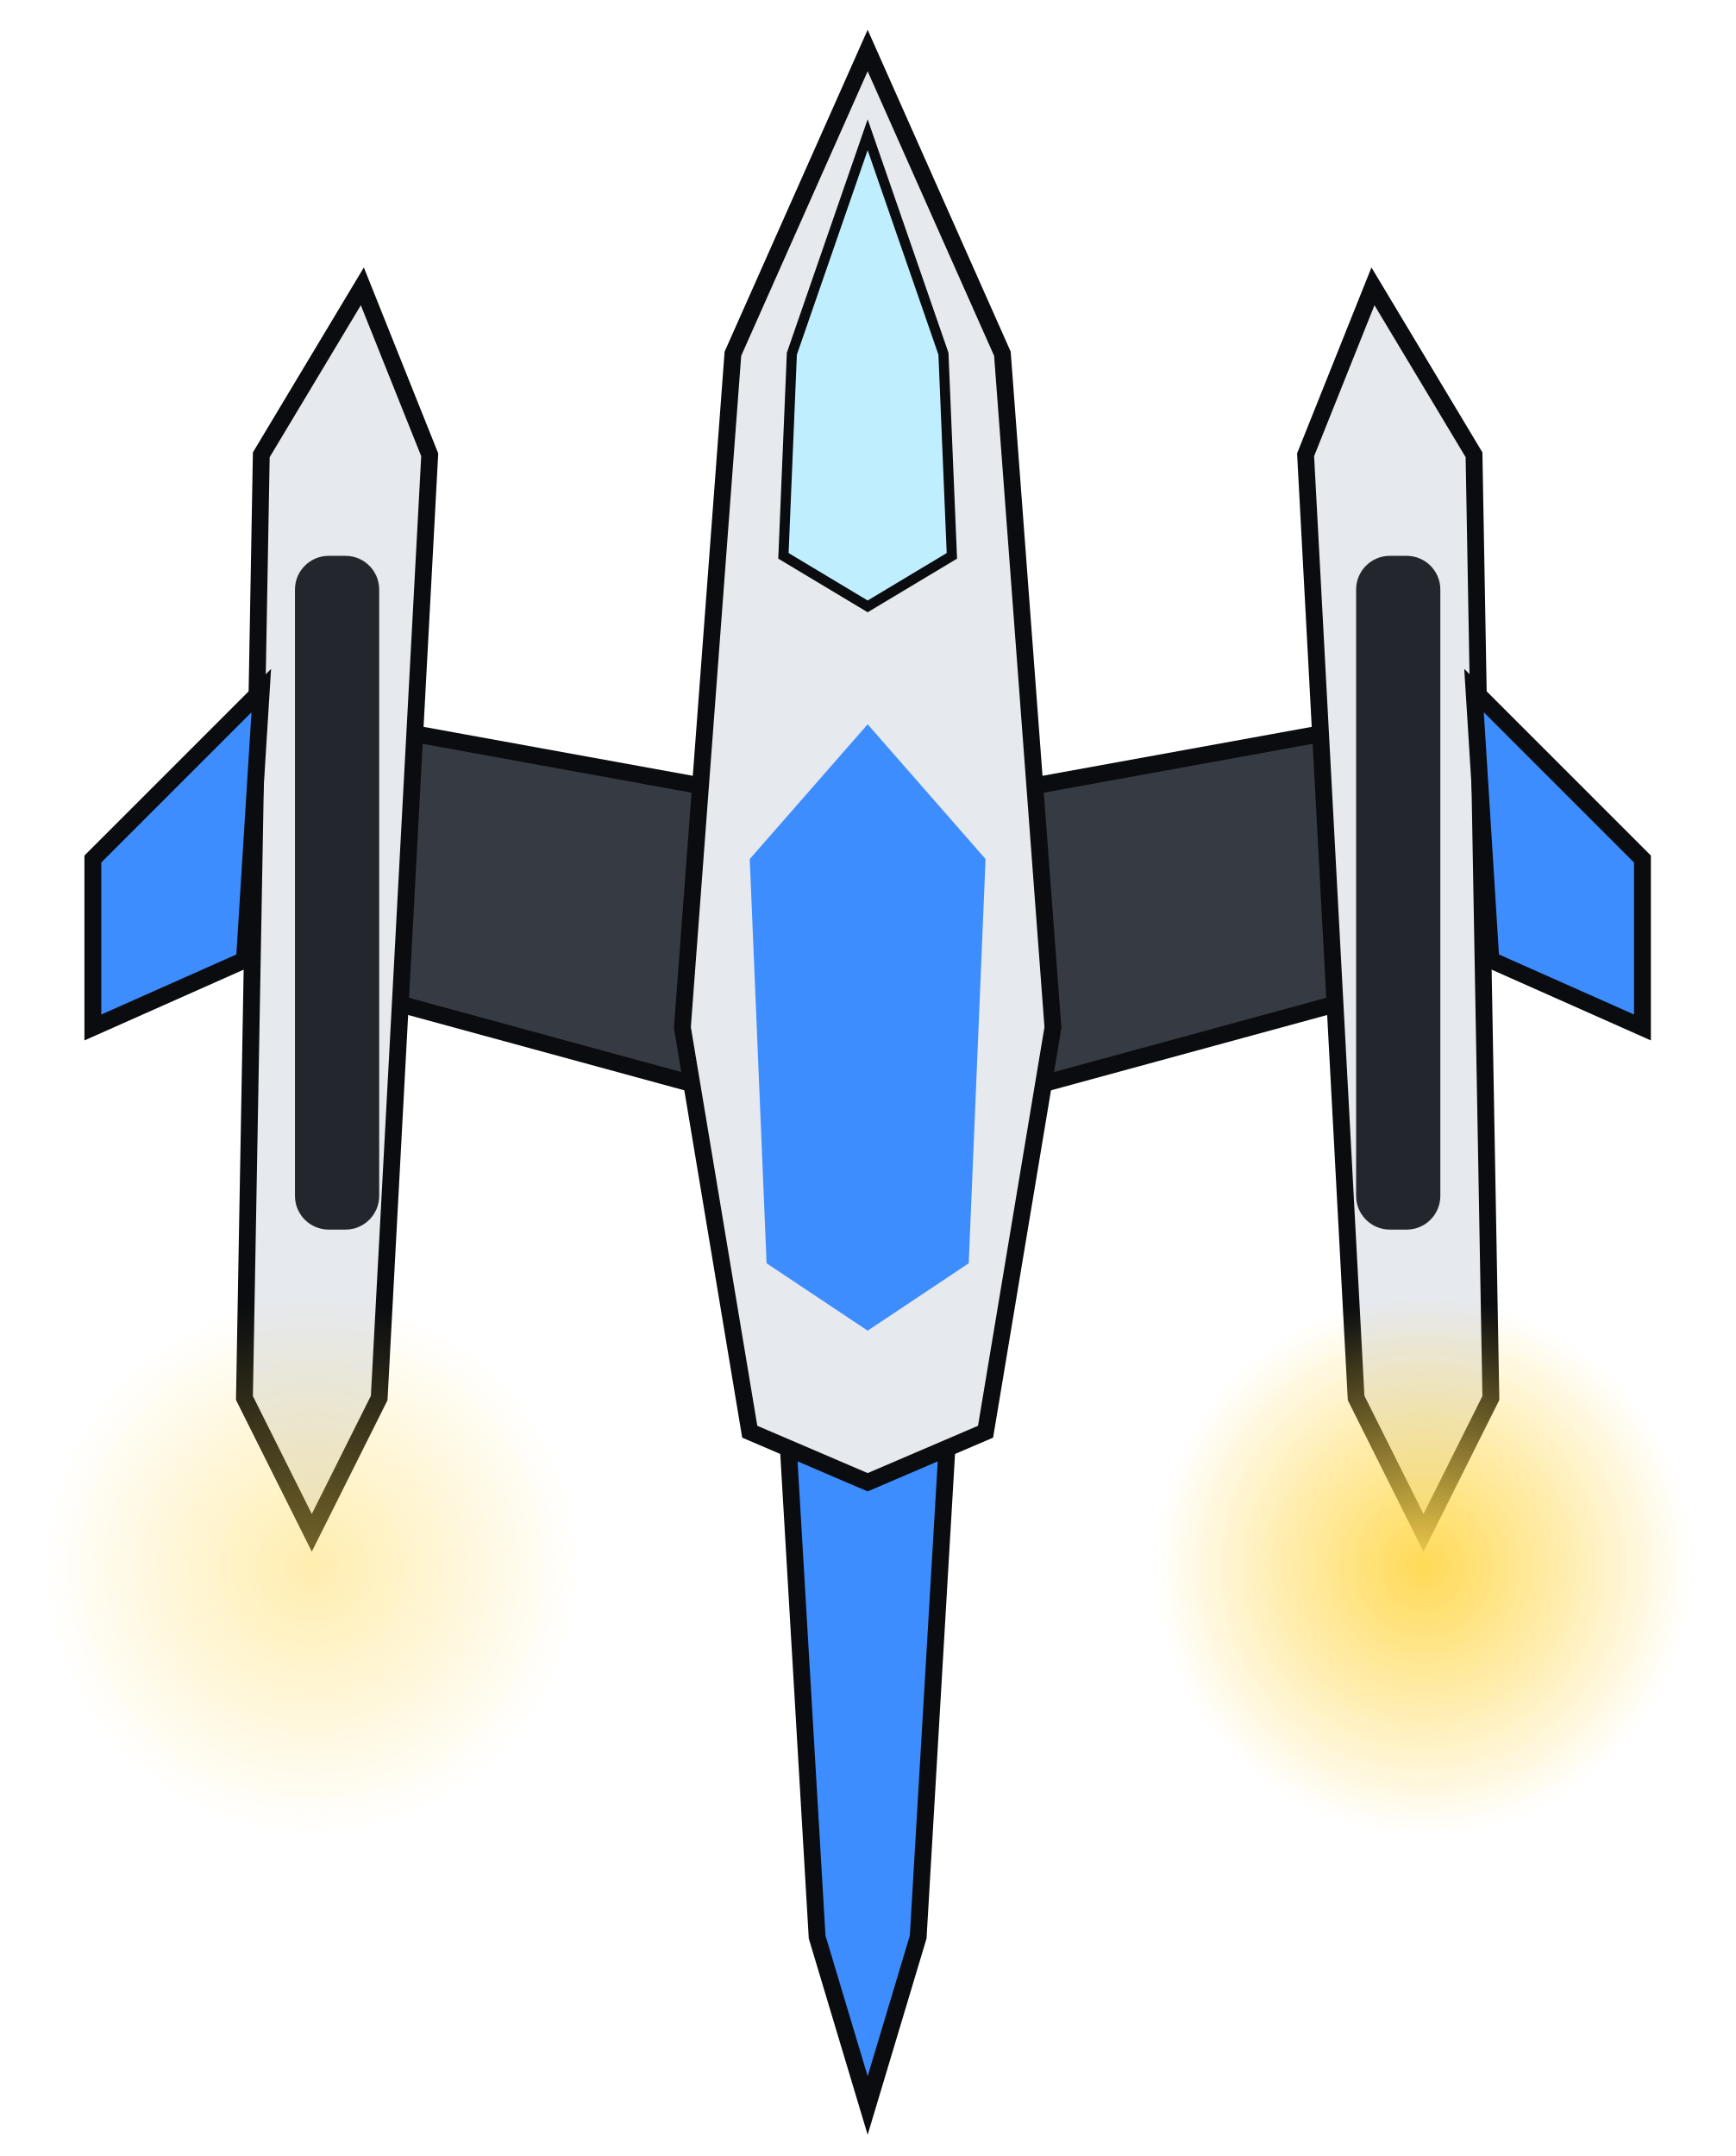
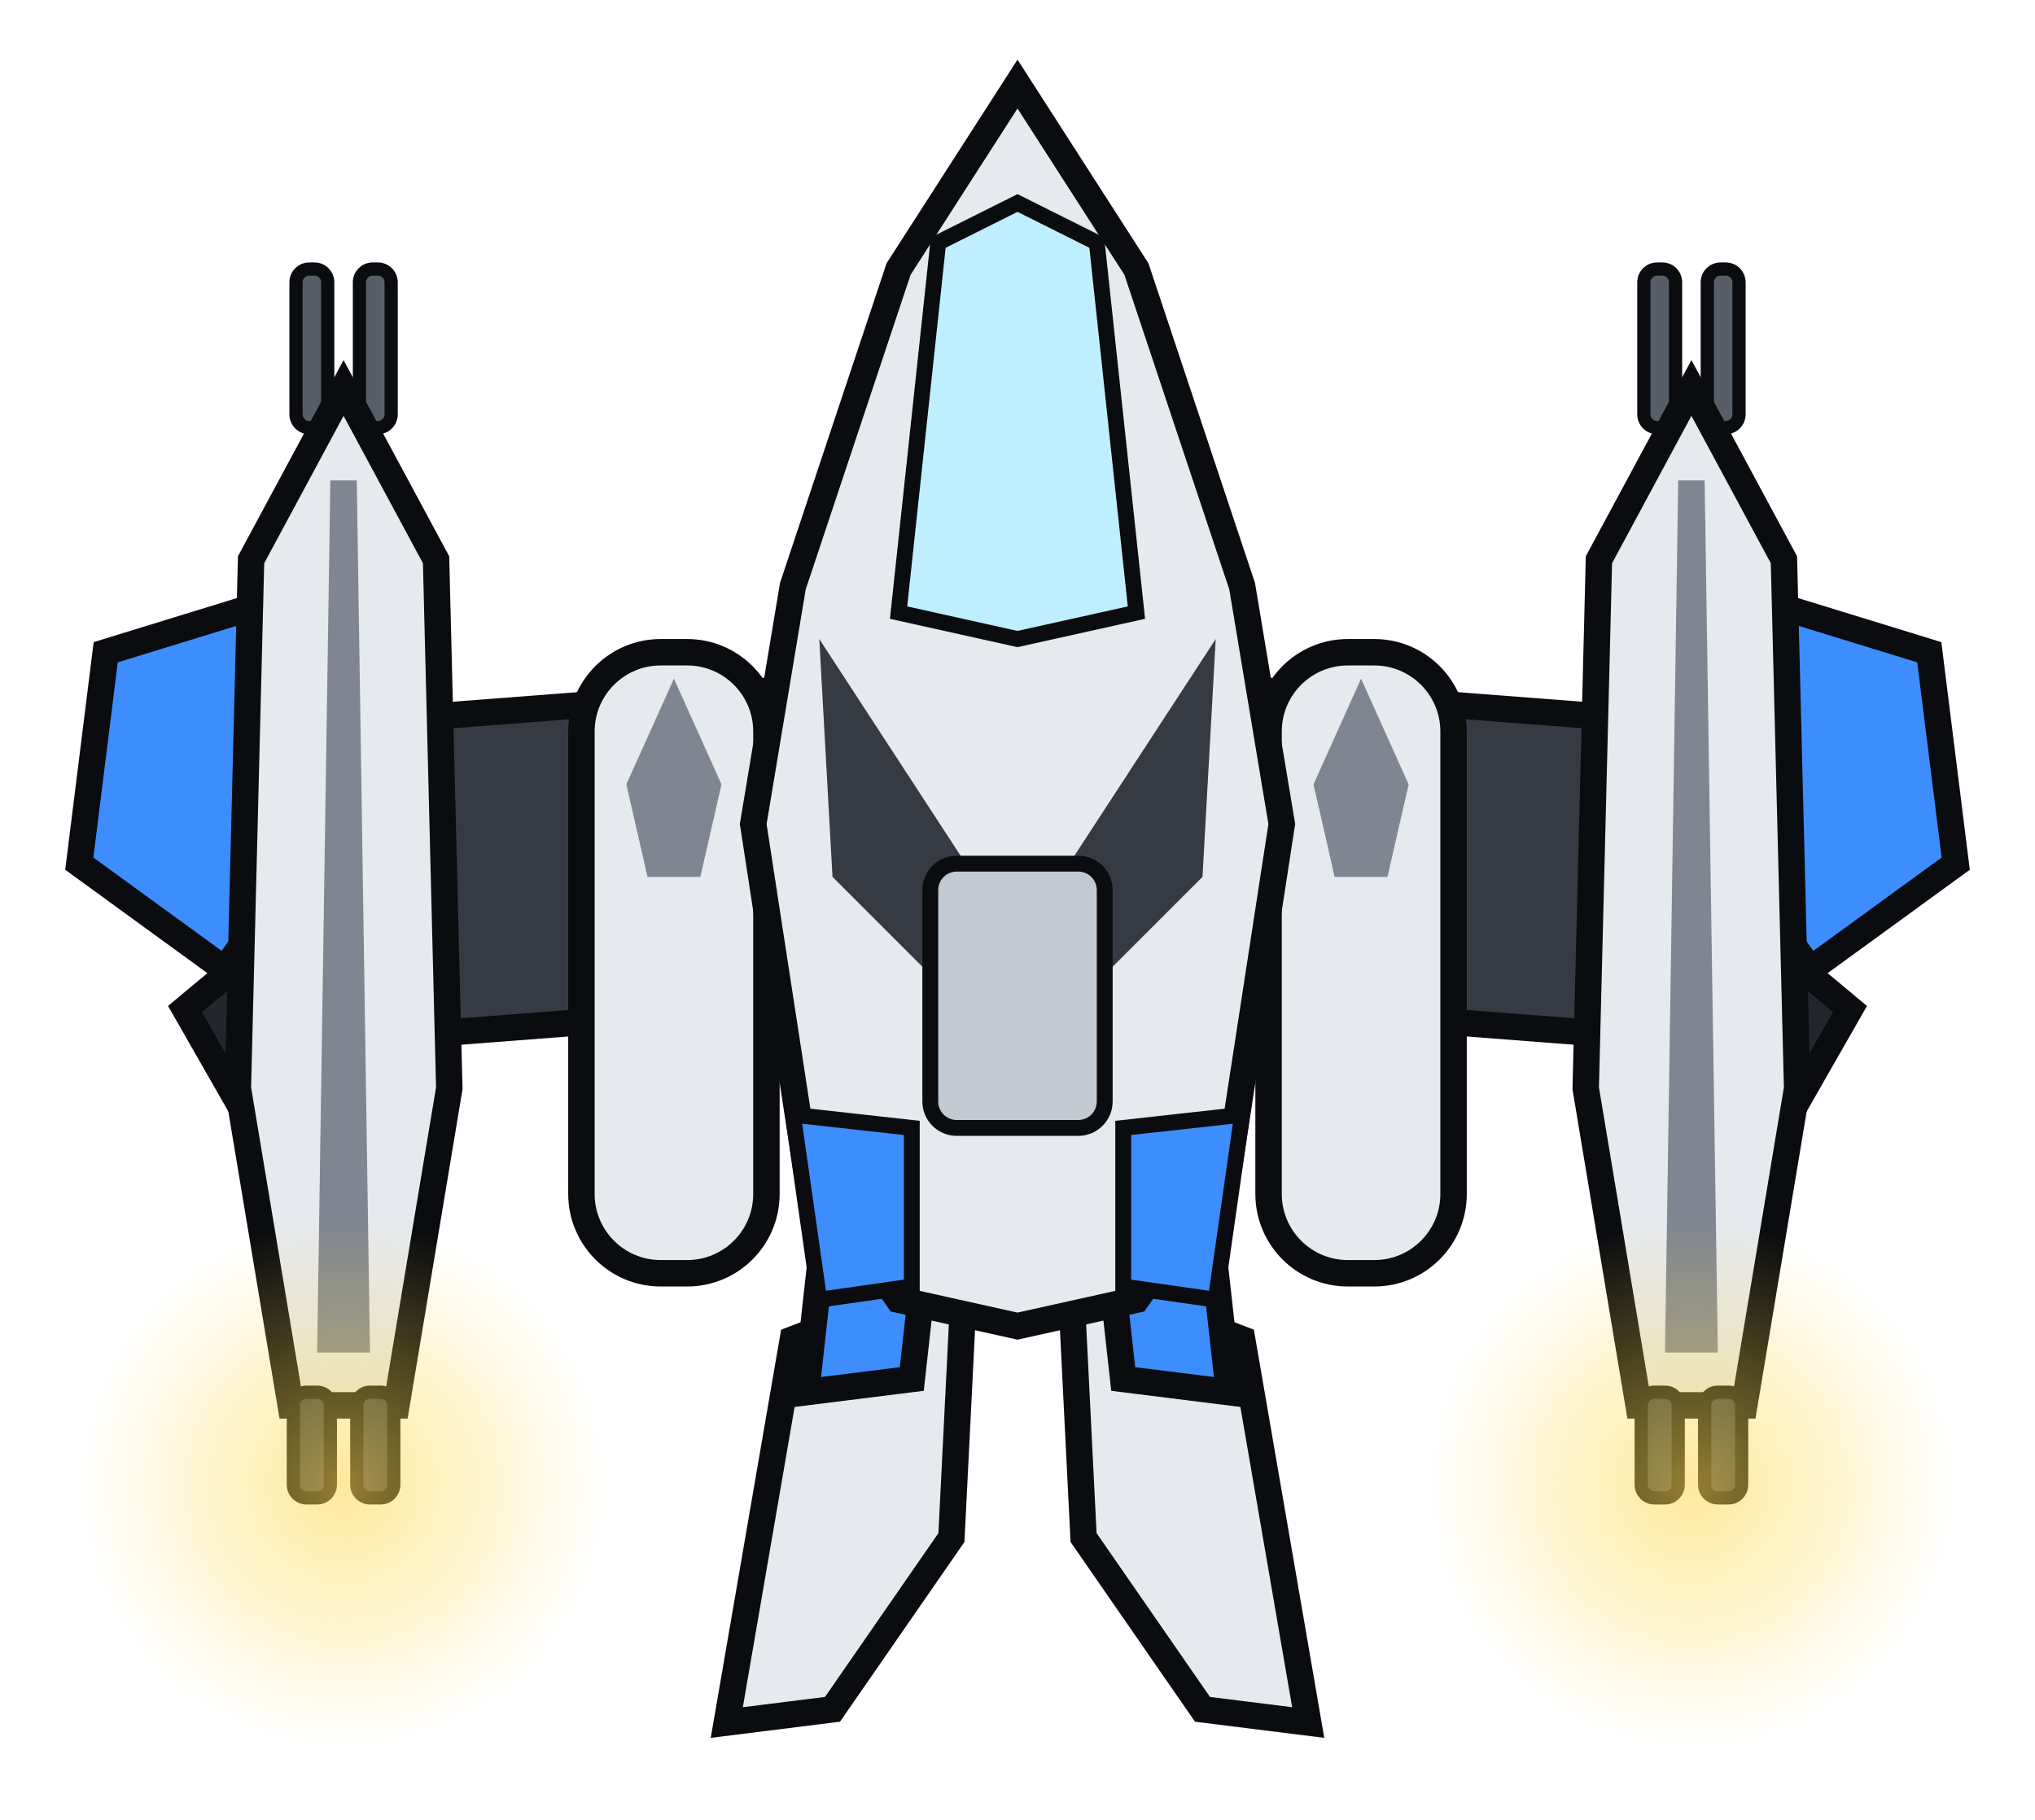
- <svg xmlns="http://www.w3.org/2000/svg" viewBox="-5.15 -5.7 10.3 12.8" width="165" height="205">
+ <svg xmlns="http://www.w3.org/2000/svg" viewBox="-3.85 -3.5 7.7 6.85" width="123" height="110">
  <defs>
-     <radialGradient id="g1" gradientUnits="userSpaceOnUse" cx="-3.3" cy="3.6" r="1.6" fx="-3.3" fy="3.6" fr="0">
+     <radialGradient id="g1" gradientUnits="userSpaceOnUse" cx="-2.55" cy="2.1" r="1" fx="-2.55" fy="2.1" fr="0">
      <stop offset="0" stop-color="#ffd84e" />
      <stop offset="1" stop-color="#ffd84e" stop-opacity="0" />
    </radialGradient>
-     <radialGradient id="g2" gradientUnits="userSpaceOnUse" cx="3.3" cy="3.6" r="1.6" fx="3.3" fy="3.6" fr="0">
+     <radialGradient id="g2" gradientUnits="userSpaceOnUse" cx="2.55" cy="2.1" r="1" fx="2.55" fy="2.1" fr="0">
      <stop offset="0" stop-color="#ffd84e" />
      <stop offset="1" stop-color="#ffd84e" stop-opacity="0" />
    </radialGradient>
  </defs>
-   <path d="M-0.5 2.4L0.5 2.4L0.3 5.8L0 6.8L-0.3 5.8Z" fill="#3d8dff" />
-   <path d="M-0.5 2.4L0.5 2.4L0.3 5.8L0 6.8L-0.3 5.8Z" fill="none" stroke="#0a0c0f" stroke-width="0.1" />
-   <path d="M-0.8 -1L-3 -1.4L-3 0.2L-0.8 0.8Z" fill="#363b43" />
-   <path d="M-0.8 -1L-3 -1.4L-3 0.2L-0.8 0.8Z" fill="none" stroke="#0a0c0f" stroke-width="0.1" />
-   <path d="M-3 -4L-3.6 -3L-3.7 2.6L-3.3 3.4L-2.9 2.6L-2.6 -3Z" fill="#e6e9ee" />
-   <path d="M-3 -4L-3.6 -3L-3.7 2.6L-3.3 3.4L-2.9 2.6L-2.6 -3Z" fill="none" stroke="#0a0c0f" stroke-width="0.1" />
-   <path d="M-3.2 -2.4L-3.1 -2.4A0.2 0.2 0 0 1 -2.9 -2.2L-2.9 1.4A0.2 0.2 0 0 1 -3.1 1.6L-3.2 1.6A0.2 0.2 0 0 1 -3.4 1.4L-3.4 -2.2A0.2 0.2 0 0 1 -3.2 -2.4Z" fill="#23272d" />
-   <path d="M-3.6 -1.6L-4.6 -0.6L-4.6 0.4L-3.7 0Z" fill="#3d8dff" />
-   <path d="M-3.6 -1.6L-4.6 -0.6L-4.6 0.4L-3.7 0Z" fill="none" stroke="#0a0c0f" stroke-width="0.1" />
-   <path d="M-4.9 2L-1.7 2L-1.7 5.2L-4.9 5.2Z" fill="url(#g1)" opacity="0.45" />
-   <path d="M0.8 -1L3 -1.4L3 0.2L0.8 0.8Z" fill="#363b43" />
-   <path d="M0.8 -1L3 -1.4L3 0.2L0.8 0.8Z" fill="none" stroke="#0a0c0f" stroke-width="0.1" />
-   <path d="M3 -4L3.6 -3L3.7 2.6L3.3 3.4L2.9 2.6L2.6 -3Z" fill="#e6e9ee" />
-   <path d="M3 -4L3.6 -3L3.7 2.6L3.3 3.4L2.9 2.6L2.6 -3Z" fill="none" stroke="#0a0c0f" stroke-width="0.1" />
-   <path d="M3.1 -2.4L3.2 -2.4A0.2 0.2 0 0 1 3.4 -2.2L3.4 1.4A0.2 0.2 0 0 1 3.2 1.6L3.1 1.6A0.2 0.2 0 0 1 2.9 1.4L2.9 -2.2A0.2 0.2 0 0 1 3.1 -2.4Z" fill="#23272d" />
-   <path d="M3.6 -1.6L4.6 -0.6L4.6 0.4L3.7 0Z" fill="#3d8dff" />
-   <path d="M3.6 -1.6L4.6 -0.6L4.6 0.4L3.7 0Z" fill="none" stroke="#0a0c0f" stroke-width="0.1" />
-   <path d="M1.7 2L4.9 2L4.9 5.2L1.7 5.2Z" fill="url(#g2)" opacity="0.95" />
-   <path d="M0 -5.4L0.8 -3.6L1.1 0.4L0.7 2.8L0 3.1L0 3.1L-0.7 2.8L-1.1 0.4L-0.8 -3.6L0 -5.4Z" fill="#e6e9ee" />
-   <path d="M0 -5.4L0.8 -3.6L1.1 0.4L0.7 2.8L0 3.1L0 3.1L-0.7 2.8L-1.1 0.4L-0.8 -3.6L0 -5.4Z" fill="none" stroke="#0a0c0f" stroke-width="0.1" />
-   <path d="M0 -4.9L0.45 -3.6L0.5 -2.4L0 -2.1L0 -2.1L-0.5 -2.4L-0.45 -3.6L0 -4.9Z" fill="#bfefff" />
-   <path d="M0 -4.9L0.45 -3.6L0.5 -2.4L0 -2.1L0 -2.1L-0.5 -2.4L-0.45 -3.6L0 -4.9Z" fill="none" stroke="#0a0c0f" stroke-width="0.06" />
-   <path d="M0 -1.4L0.7 -0.6L0.6 1.8L0 2.2L0 2.2L-0.6 1.8L-0.7 -0.6L0 -1.4Z" fill="#3d8dff" />
+   <path d="M-1 -0.9L-2.3 -0.8L-2.3 0.4L-1 0.3Z" fill="#363b43" />
+   <path d="M-1 -0.9L-2.3 -0.8L-2.3 0.4L-1 0.3Z" fill="none" stroke="#0a0c0f" stroke-width="0.1" />
+   <path d="M-2.8 -1.25L-3.45 -1.05L-3.55 -0.25L-3 0.15L-2.75 -0.2Z" fill="#3d8dff" />
+   <path d="M-2.8 -1.25L-3.45 -1.05L-3.55 -0.25L-3 0.15L-2.75 -0.2Z" fill="none" stroke="#0a0c0f" stroke-width="0.1" />
+   <path d="M-2.85 0.05L-3.15 0.3L-2.95 0.65L-2.7 0.4Z" fill="#23272d" />
+   <path d="M-2.85 0.05L-3.15 0.3L-2.95 0.65L-2.7 0.4Z" fill="none" stroke="#0a0c0f" stroke-width="0.1" />
+   <path d="M-2.68 -2.5L-2.66 -2.5A0.05 0.05 0 0 1 -2.61 -2.45L-2.61 -1.95A0.05 0.05 0 0 1 -2.66 -1.9L-2.68 -1.9A0.05 0.05 0 0 1 -2.73 -1.95L-2.73 -2.45A0.05 0.05 0 0 1 -2.68 -2.5Z" fill="#575e68" />
+   <path d="M-2.68 -2.5L-2.66 -2.5A0.05 0.05 0 0 1 -2.61 -2.45L-2.61 -1.95A0.05 0.05 0 0 1 -2.66 -1.9L-2.68 -1.9A0.05 0.05 0 0 1 -2.73 -1.95L-2.73 -2.45A0.05 0.05 0 0 1 -2.68 -2.5Z" fill="none" stroke="#0a0c0f" stroke-width="0.05" />
+   <path d="M-2.44 -2.5L-2.42 -2.5A0.05 0.05 0 0 1 -2.37 -2.45L-2.37 -1.95A0.05 0.05 0 0 1 -2.42 -1.9L-2.44 -1.9A0.05 0.05 0 0 1 -2.49 -1.95L-2.49 -2.45A0.05 0.05 0 0 1 -2.44 -2.5Z" fill="#575e68" />
+   <path d="M-2.44 -2.5L-2.42 -2.5A0.05 0.05 0 0 1 -2.37 -2.45L-2.37 -1.95A0.05 0.05 0 0 1 -2.42 -1.9L-2.44 -1.9A0.05 0.05 0 0 1 -2.49 -1.95L-2.49 -2.45A0.05 0.05 0 0 1 -2.44 -2.5Z" fill="none" stroke="#0a0c0f" stroke-width="0.05" />
+   <path d="M-2.55 -2.05L-2.9 -1.4L-2.95 0.6L-2.75 1.8L-2.35 1.8L-2.15 0.6L-2.2 -1.4Z" fill="#e6e9ee" />
+   <path d="M-2.55 -2.05L-2.9 -1.4L-2.95 0.6L-2.75 1.8L-2.35 1.8L-2.15 0.6L-2.2 -1.4Z" fill="none" stroke="#0a0c0f" stroke-width="0.1" />
+   <path d="M-2.5 -1.7L-2.6 -1.7L-2.65 1.6L-2.45 1.6Z" fill="#7f8691" />
+   <path d="M-2.69 1.75L-2.65 1.75A0.05 0.05 0 0 1 -2.6 1.8L-2.6 2.1A0.05 0.05 0 0 1 -2.65 2.15L-2.69 2.15A0.05 0.05 0 0 1 -2.74 2.1L-2.74 1.8A0.05 0.05 0 0 1 -2.69 1.75Z" fill="#363b43" />
+   <path d="M-2.69 1.75L-2.65 1.75A0.05 0.05 0 0 1 -2.6 1.8L-2.6 2.1A0.05 0.05 0 0 1 -2.65 2.15L-2.69 2.15A0.05 0.05 0 0 1 -2.74 2.1L-2.74 1.8A0.05 0.05 0 0 1 -2.69 1.75Z" fill="none" stroke="#0a0c0f" stroke-width="0.05" />
+   <path d="M-2.45 1.75L-2.41 1.75A0.05 0.05 0 0 1 -2.36 1.8L-2.36 2.1A0.05 0.05 0 0 1 -2.41 2.15L-2.45 2.15A0.05 0.05 0 0 1 -2.5 2.1L-2.5 1.8A0.05 0.05 0 0 1 -2.45 1.75Z" fill="#363b43" />
+   <path d="M-2.45 1.75L-2.41 1.75A0.05 0.05 0 0 1 -2.36 1.8L-2.36 2.1A0.05 0.05 0 0 1 -2.41 2.15L-2.45 2.15A0.05 0.05 0 0 1 -2.5 2.1L-2.5 1.8A0.05 0.05 0 0 1 -2.45 1.75Z" fill="none" stroke="#0a0c0f" stroke-width="0.05" />
+   <path d="M-3.55 1.1L-1.55 1.1L-1.55 3.1L-3.55 3.1Z" fill="url(#g1)" opacity="0.56" />
+   <path d="M-1.35 -1.05L-1.25 -1.05A0.3 0.3 0 0 1 -0.95 -0.75L-0.95 1A0.3 0.3 0 0 1 -1.25 1.3L-1.35 1.3A0.3 0.3 0 0 1 -1.65 1L-1.65 -0.75A0.3 0.3 0 0 1 -1.35 -1.05Z" fill="#e6e9ee" />
+   <path d="M-1.35 -1.05L-1.25 -1.05A0.3 0.3 0 0 1 -0.95 -0.75L-0.95 1A0.3 0.3 0 0 1 -1.25 1.3L-1.35 1.3A0.3 0.3 0 0 1 -1.65 1L-1.65 -0.75A0.3 0.3 0 0 1 -1.35 -1.05Z" fill="none" stroke="#0a0c0f" stroke-width="0.1" />
+   <path d="M-1.3 -0.95L-1.48 -0.55L-1.4 -0.2L-1.2 -0.2L-1.12 -0.55Z" fill="#7f8691" />
+   <path d="M1 -0.9L2.3 -0.8L2.3 0.4L1 0.3Z" fill="#363b43" />
+   <path d="M1 -0.9L2.3 -0.8L2.3 0.4L1 0.3Z" fill="none" stroke="#0a0c0f" stroke-width="0.1" />
+   <path d="M2.8 -1.25L3.45 -1.05L3.55 -0.25L3 0.15L2.75 -0.2Z" fill="#3d8dff" />
+   <path d="M2.8 -1.25L3.45 -1.05L3.55 -0.25L3 0.15L2.75 -0.2Z" fill="none" stroke="#0a0c0f" stroke-width="0.1" />
+   <path d="M2.85 0.05L3.15 0.3L2.95 0.65L2.7 0.4Z" fill="#23272d" />
+   <path d="M2.85 0.05L3.15 0.3L2.95 0.65L2.7 0.4Z" fill="none" stroke="#0a0c0f" stroke-width="0.1" />
+   <path d="M2.42 -2.5L2.44 -2.5A0.05 0.05 0 0 1 2.49 -2.45L2.49 -1.95A0.05 0.05 0 0 1 2.44 -1.9L2.42 -1.9A0.05 0.05 0 0 1 2.37 -1.95L2.37 -2.45A0.05 0.05 0 0 1 2.42 -2.5Z" fill="#575e68" />
+   <path d="M2.42 -2.5L2.44 -2.5A0.05 0.05 0 0 1 2.49 -2.45L2.49 -1.95A0.05 0.05 0 0 1 2.44 -1.9L2.42 -1.9A0.05 0.05 0 0 1 2.37 -1.95L2.37 -2.45A0.05 0.05 0 0 1 2.42 -2.5Z" fill="none" stroke="#0a0c0f" stroke-width="0.05" />
+   <path d="M2.66 -2.5L2.68 -2.5A0.05 0.05 0 0 1 2.73 -2.45L2.73 -1.95A0.05 0.05 0 0 1 2.68 -1.9L2.66 -1.9A0.05 0.05 0 0 1 2.61 -1.95L2.61 -2.45A0.05 0.05 0 0 1 2.66 -2.5Z" fill="#575e68" />
+   <path d="M2.66 -2.5L2.68 -2.5A0.05 0.05 0 0 1 2.73 -2.45L2.73 -1.95A0.05 0.05 0 0 1 2.68 -1.9L2.66 -1.9A0.05 0.05 0 0 1 2.61 -1.95L2.61 -2.45A0.05 0.05 0 0 1 2.66 -2.5Z" fill="none" stroke="#0a0c0f" stroke-width="0.05" />
+   <path d="M2.55 -2.05L2.9 -1.4L2.95 0.6L2.75 1.8L2.35 1.8L2.15 0.6L2.2 -1.4Z" fill="#e6e9ee" />
+   <path d="M2.55 -2.05L2.9 -1.4L2.95 0.6L2.75 1.8L2.35 1.8L2.15 0.6L2.2 -1.4Z" fill="none" stroke="#0a0c0f" stroke-width="0.1" />
+   <path d="M2.5 -1.7L2.6 -1.7L2.65 1.6L2.45 1.6Z" fill="#7f8691" />
+   <path d="M2.41 1.75L2.45 1.75A0.05 0.05 0 0 1 2.5 1.8L2.5 2.1A0.05 0.05 0 0 1 2.45 2.15L2.41 2.15A0.05 0.05 0 0 1 2.36 2.1L2.36 1.8A0.05 0.05 0 0 1 2.41 1.75Z" fill="#363b43" />
+   <path d="M2.41 1.75L2.45 1.75A0.05 0.05 0 0 1 2.5 1.8L2.5 2.1A0.05 0.05 0 0 1 2.45 2.15L2.41 2.15A0.05 0.05 0 0 1 2.36 2.1L2.36 1.8A0.05 0.05 0 0 1 2.41 1.75Z" fill="none" stroke="#0a0c0f" stroke-width="0.05" />
+   <path d="M2.65 1.75L2.69 1.75A0.05 0.05 0 0 1 2.74 1.8L2.74 2.1A0.05 0.05 0 0 1 2.69 2.15L2.65 2.15A0.05 0.05 0 0 1 2.6 2.1L2.6 1.8A0.05 0.05 0 0 1 2.65 1.75Z" fill="#363b43" />
+   <path d="M2.65 1.75L2.69 1.75A0.05 0.05 0 0 1 2.74 1.8L2.74 2.1A0.05 0.05 0 0 1 2.69 2.15L2.65 2.15A0.05 0.05 0 0 1 2.6 2.1L2.6 1.8A0.05 0.05 0 0 1 2.65 1.75Z" fill="none" stroke="#0a0c0f" stroke-width="0.05" />
+   <path d="M1.55 1.1L3.55 1.1L3.55 3.1L1.55 3.1Z" fill="url(#g2)" opacity="0.56" />
+   <path d="M1.25 -1.05L1.35 -1.05A0.3 0.3 0 0 1 1.65 -0.75L1.65 1A0.3 0.3 0 0 1 1.35 1.3L1.25 1.3A0.3 0.3 0 0 1 0.95 1L0.95 -0.75A0.3 0.3 0 0 1 1.25 -1.05Z" fill="#e6e9ee" />
+   <path d="M1.25 -1.05L1.35 -1.05A0.3 0.3 0 0 1 1.65 -0.75L1.65 1A0.3 0.3 0 0 1 1.35 1.3L1.25 1.3A0.3 0.3 0 0 1 0.95 1L0.95 -0.75A0.3 0.3 0 0 1 1.25 -1.05Z" fill="none" stroke="#0a0c0f" stroke-width="0.1" />
+   <path d="M1.3 -0.95L1.48 -0.55L1.4 -0.2L1.2 -0.2L1.12 -0.55Z" fill="#7f8691" />
+   <path d="M-0.2 1.3L-0.85 1.55L-1.1 3L-0.7 2.95L-0.25 2.3Z" fill="#e6e9ee" />
+   <path d="M-0.2 1.3L-0.85 1.55L-1.1 3L-0.7 2.95L-0.25 2.3Z" fill="none" stroke="#0a0c0f" stroke-width="0.1" />
+   <path d="M-0.35 1.25L-0.75 1.3L-0.8 1.75L-0.4 1.7Z" fill="#3d8dff" />
+   <path d="M-0.35 1.25L-0.75 1.3L-0.8 1.75L-0.4 1.7Z" fill="none" stroke="#0a0c0f" stroke-width="0.1" />
+   <path d="M0.2 1.3L0.85 1.55L1.1 3L0.7 2.95L0.25 2.3Z" fill="#e6e9ee" />
+   <path d="M0.2 1.3L0.85 1.55L1.1 3L0.7 2.95L0.25 2.3Z" fill="none" stroke="#0a0c0f" stroke-width="0.1" />
+   <path d="M0.35 1.25L0.75 1.3L0.8 1.75L0.4 1.7Z" fill="#3d8dff" />
+   <path d="M0.35 1.25L0.75 1.3L0.8 1.75L0.4 1.7Z" fill="none" stroke="#0a0c0f" stroke-width="0.1" />
+   <path d="M0 -3.2L0.45 -2.5L0.85 -1.3L1 -0.4L0.8 0.9L0.45 1.4L0 1.5L0 1.5L-0.45 1.4L-0.8 0.9L-1 -0.4L-0.85 -1.3L-0.45 -2.5L0 -3.2Z" fill="#e6e9ee" />
+   <path d="M0 -3.2L0.45 -2.5L0.85 -1.3L1 -0.4L0.8 0.9L0.45 1.4L0 1.5L0 1.5L-0.45 1.4L-0.8 0.9L-1 -0.4L-0.85 -1.3L-0.45 -2.5L0 -3.2Z" fill="none" stroke="#0a0c0f" stroke-width="0.1" />
+   <path d="M0 0.05L0.75 -1.1L0.7 -0.2L0.3 0.2L-0.3 0.2L-0.7 -0.2L-0.75 -1.1L0 0.05Z" fill="#363b43" />
+   <path d="M0 -2.75L0.3 -2.6L0.45 -1.2L0 -1.1L0 -1.1L-0.45 -1.2L-0.3 -2.6L0 -2.75Z" fill="#bfefff" />
+   <path d="M0 -2.75L0.3 -2.6L0.45 -1.2L0 -1.1L0 -1.1L-0.45 -1.2L-0.3 -2.6L0 -2.75Z" fill="none" stroke="#0a0c0f" stroke-width="0.06" />
+   <path d="M-0.23 -0.25L0.23 -0.25A0.1 0.1 0 0 1 0.33 -0.15L0.33 0.65A0.1 0.1 0 0 1 0.23 0.75L-0.23 0.75A0.1 0.1 0 0 1 -0.33 0.65L-0.33 -0.15A0.1 0.1 0 0 1 -0.23 -0.25Z" fill="#c3c9d1" />
+   <path d="M-0.23 -0.25L0.23 -0.25A0.1 0.1 0 0 1 0.33 -0.15L0.33 0.65A0.1 0.1 0 0 1 0.23 0.75L-0.23 0.75A0.1 0.1 0 0 1 -0.33 0.65L-0.33 -0.15A0.1 0.1 0 0 1 -0.23 -0.25Z" fill="none" stroke="#0a0c0f" stroke-width="0.06" />
+   <path d="M-0.4 0.75L-0.85 0.7L-0.75 1.4L-0.4 1.35Z" fill="#3d8dff" />
+   <path d="M-0.4 0.75L-0.85 0.7L-0.75 1.4L-0.4 1.35Z" fill="none" stroke="#0a0c0f" stroke-width="0.06" />
+   <path d="M0.4 0.75L0.85 0.7L0.75 1.4L0.4 1.35Z" fill="#3d8dff" />
+   <path d="M0.4 0.75L0.85 0.7L0.75 1.4L0.4 1.35Z" fill="none" stroke="#0a0c0f" stroke-width="0.06" />
</svg>
